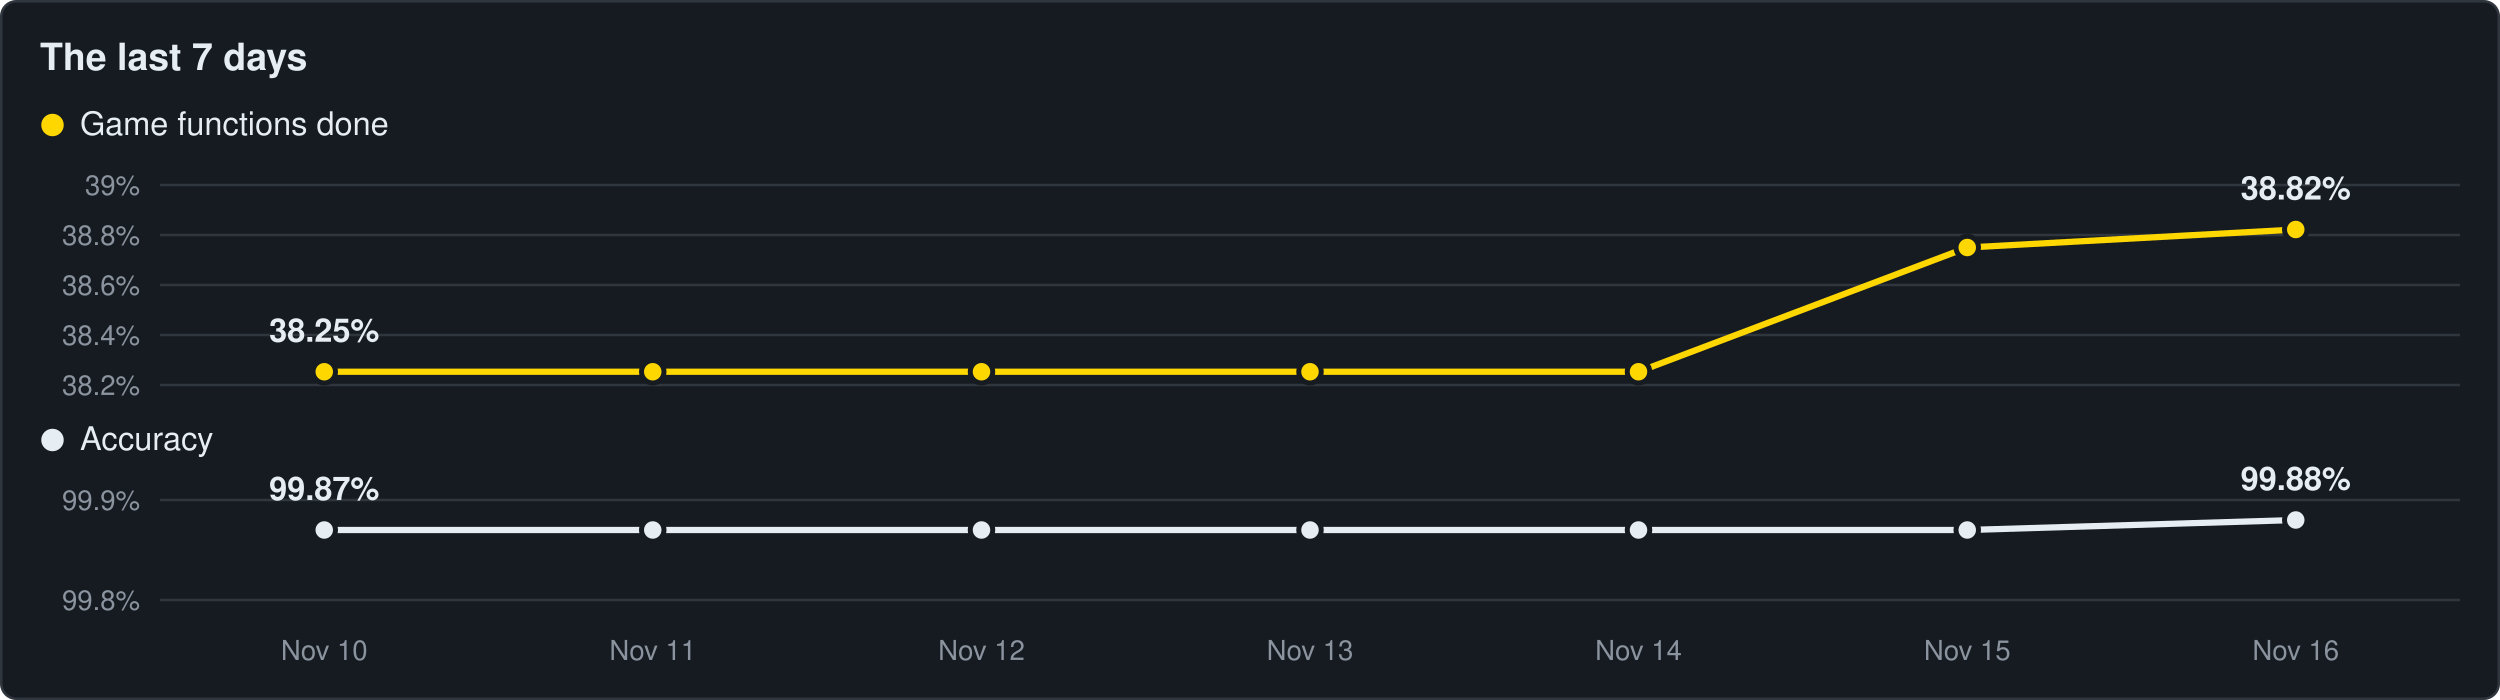
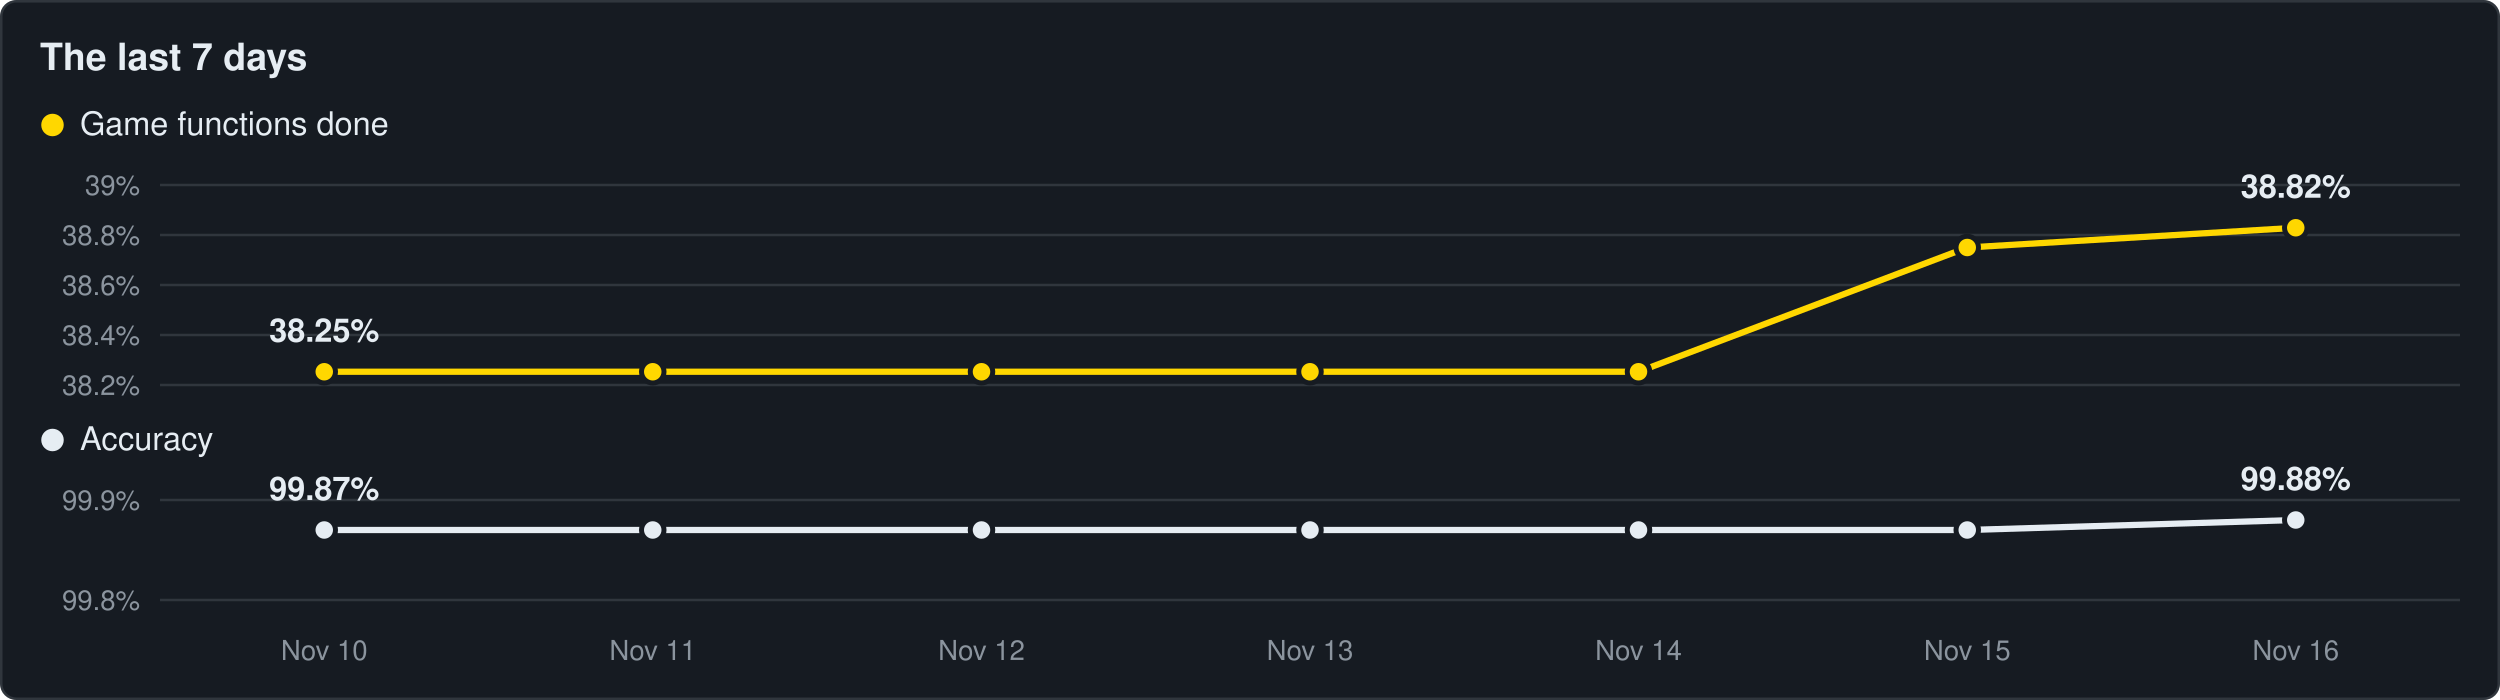
<svg xmlns="http://www.w3.org/2000/svg" viewBox="0 0 1000 280" width="1000" height="280">
  <rect x="0.5" y="0.5" width="999" height="279" rx="6" fill="#161b22" stroke="#30363d" />
  <text x="16" y="28" font-family="Segoe UI,Helvetica,Arial,sans-serif" font-size="15" font-weight="600" fill="#e6edf3">The last 7 days</text>
  <circle cx="21" cy="50" r="4.5" fill="#ffd700" />
  <text x="32" y="54" font-family="Segoe UI,Helvetica,Arial,sans-serif" font-size="13" fill="#e6edf3">Game functions done</text>
  <line x1="64" y1="154.0" x2="984" y2="154.0" stroke="#30363d" stroke-width="1" />
  <text x="56" y="158.0" text-anchor="end" font-family="Segoe UI,Helvetica,Arial,sans-serif" font-size="11" fill="#8b949e">38.2%</text>
  <line x1="64" y1="134.0" x2="984" y2="134.0" stroke="#30363d" stroke-width="1" />
  <text x="56" y="138.0" text-anchor="end" font-family="Segoe UI,Helvetica,Arial,sans-serif" font-size="11" fill="#8b949e">38.4%</text>
  <line x1="64" y1="114.0" x2="984" y2="114.0" stroke="#30363d" stroke-width="1" />
  <text x="56" y="118.0" text-anchor="end" font-family="Segoe UI,Helvetica,Arial,sans-serif" font-size="11" fill="#8b949e">38.6%</text>
  <line x1="64" y1="94.0" x2="984" y2="94.0" stroke="#30363d" stroke-width="1" />
  <text x="56" y="98.0" text-anchor="end" font-family="Segoe UI,Helvetica,Arial,sans-serif" font-size="11" fill="#8b949e">38.8%</text>
  <line x1="64" y1="74.0" x2="984" y2="74.0" stroke="#30363d" stroke-width="1" />
  <text x="56" y="78.0" text-anchor="end" font-family="Segoe UI,Helvetica,Arial,sans-serif" font-size="11" fill="#8b949e">39%</text>
-   <polyline points="129.7,148.7 261.1,148.7 392.6,148.7 524.0,148.7 655.4,148.7 786.9,99.0 918.3,91.8" fill="none" stroke="#ffd700" stroke-width="2.5" stroke-linejoin="round" />
+   <polyline points="129.7,148.7 261.1,148.7 392.6,148.7 524.0,148.7 655.4,148.7 786.9,99.0 918.3,91.1" fill="none" stroke="#ffd700" stroke-width="2.5" stroke-linejoin="round" />
  <circle cx="129.7" cy="148.7" r="4.5" fill="#ffd700" stroke="#161b22" stroke-width="2" />
  <circle cx="261.1" cy="148.7" r="4.5" fill="#ffd700" stroke="#161b22" stroke-width="2" />
  <circle cx="392.6" cy="148.7" r="4.5" fill="#ffd700" stroke="#161b22" stroke-width="2" />
  <circle cx="524.0" cy="148.7" r="4.5" fill="#ffd700" stroke="#161b22" stroke-width="2" />
  <circle cx="655.4" cy="148.7" r="4.5" fill="#ffd700" stroke="#161b22" stroke-width="2" />
  <circle cx="786.9" cy="99.0" r="4.5" fill="#ffd700" stroke="#161b22" stroke-width="2" />
-   <circle cx="918.3" cy="91.8" r="4.5" fill="#ffd700" stroke="#161b22" stroke-width="2" />
+   <circle cx="918.3" cy="91.1" r="4.5" fill="#ffd700" stroke="#161b22" stroke-width="2" />
  <text x="129.7" y="136.7" text-anchor="middle" font-family="Segoe UI,Helvetica,Arial,sans-serif" font-size="13" font-weight="600" fill="#e6edf3">38.25%</text>
-   <text x="918.3" y="79.8" text-anchor="middle" font-family="Segoe UI,Helvetica,Arial,sans-serif" font-size="13" font-weight="600" fill="#e6edf3">38.82%</text>
+   <text x="918.3" y="79.1" text-anchor="middle" font-family="Segoe UI,Helvetica,Arial,sans-serif" font-size="13" font-weight="600" fill="#e6edf3">38.82%</text>
  <circle cx="21" cy="176" r="4.5" fill="#e6edf3" />
  <text x="32" y="180" font-family="Segoe UI,Helvetica,Arial,sans-serif" font-size="13" fill="#e6edf3">Accuracy</text>
  <line x1="64" y1="240.0" x2="984" y2="240.0" stroke="#30363d" stroke-width="1" />
  <text x="56" y="244.0" text-anchor="end" font-family="Segoe UI,Helvetica,Arial,sans-serif" font-size="11" fill="#8b949e">99.8%</text>
  <line x1="64" y1="200.0" x2="984" y2="200.0" stroke="#30363d" stroke-width="1" />
  <text x="56" y="204.0" text-anchor="end" font-family="Segoe UI,Helvetica,Arial,sans-serif" font-size="11" fill="#8b949e">99.9%</text>
  <polyline points="129.7,212.0 261.1,212.0 392.6,212.0 524.0,212.0 655.4,212.0 786.9,212.0 918.3,208.0" fill="none" stroke="#e6edf3" stroke-width="2.5" stroke-linejoin="round" />
  <circle cx="129.7" cy="212.0" r="4.5" fill="#e6edf3" stroke="#161b22" stroke-width="2" />
  <circle cx="261.1" cy="212.0" r="4.5" fill="#e6edf3" stroke="#161b22" stroke-width="2" />
  <circle cx="392.6" cy="212.0" r="4.5" fill="#e6edf3" stroke="#161b22" stroke-width="2" />
  <circle cx="524.0" cy="212.0" r="4.5" fill="#e6edf3" stroke="#161b22" stroke-width="2" />
  <circle cx="655.4" cy="212.0" r="4.5" fill="#e6edf3" stroke="#161b22" stroke-width="2" />
  <circle cx="786.9" cy="212.0" r="4.5" fill="#e6edf3" stroke="#161b22" stroke-width="2" />
  <circle cx="918.3" cy="208.0" r="4.5" fill="#e6edf3" stroke="#161b22" stroke-width="2" />
  <text x="129.7" y="200.0" text-anchor="middle" font-family="Segoe UI,Helvetica,Arial,sans-serif" font-size="13" font-weight="600" fill="#e6edf3">99.87%</text>
  <text x="918.3" y="196.0" text-anchor="middle" font-family="Segoe UI,Helvetica,Arial,sans-serif" font-size="13" font-weight="600" fill="#e6edf3">99.88%</text>
  <text x="129.7" y="264" text-anchor="middle" font-family="Segoe UI,Helvetica,Arial,sans-serif" font-size="11" fill="#8b949e">Nov 10</text>
  <text x="261.1" y="264" text-anchor="middle" font-family="Segoe UI,Helvetica,Arial,sans-serif" font-size="11" fill="#8b949e">Nov 11</text>
  <text x="392.6" y="264" text-anchor="middle" font-family="Segoe UI,Helvetica,Arial,sans-serif" font-size="11" fill="#8b949e">Nov 12</text>
  <text x="524.0" y="264" text-anchor="middle" font-family="Segoe UI,Helvetica,Arial,sans-serif" font-size="11" fill="#8b949e">Nov 13</text>
  <text x="655.4" y="264" text-anchor="middle" font-family="Segoe UI,Helvetica,Arial,sans-serif" font-size="11" fill="#8b949e">Nov 14</text>
  <text x="786.9" y="264" text-anchor="middle" font-family="Segoe UI,Helvetica,Arial,sans-serif" font-size="11" fill="#8b949e">Nov 15</text>
  <text x="918.3" y="264" text-anchor="middle" font-family="Segoe UI,Helvetica,Arial,sans-serif" font-size="11" fill="#8b949e">Nov 16</text>
</svg>
